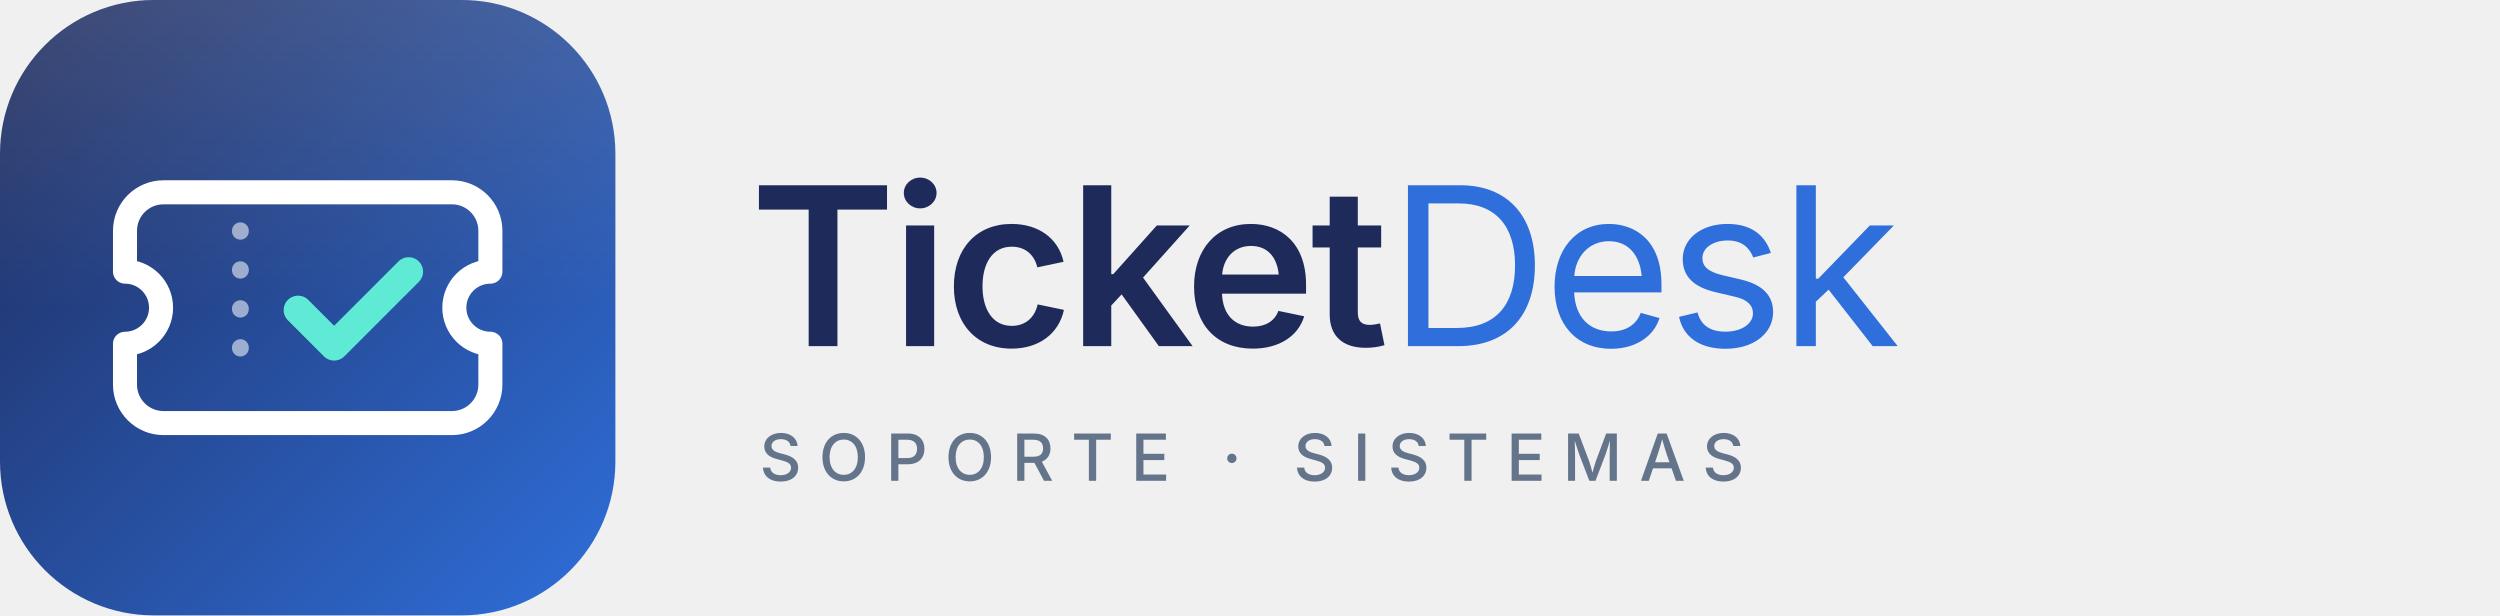
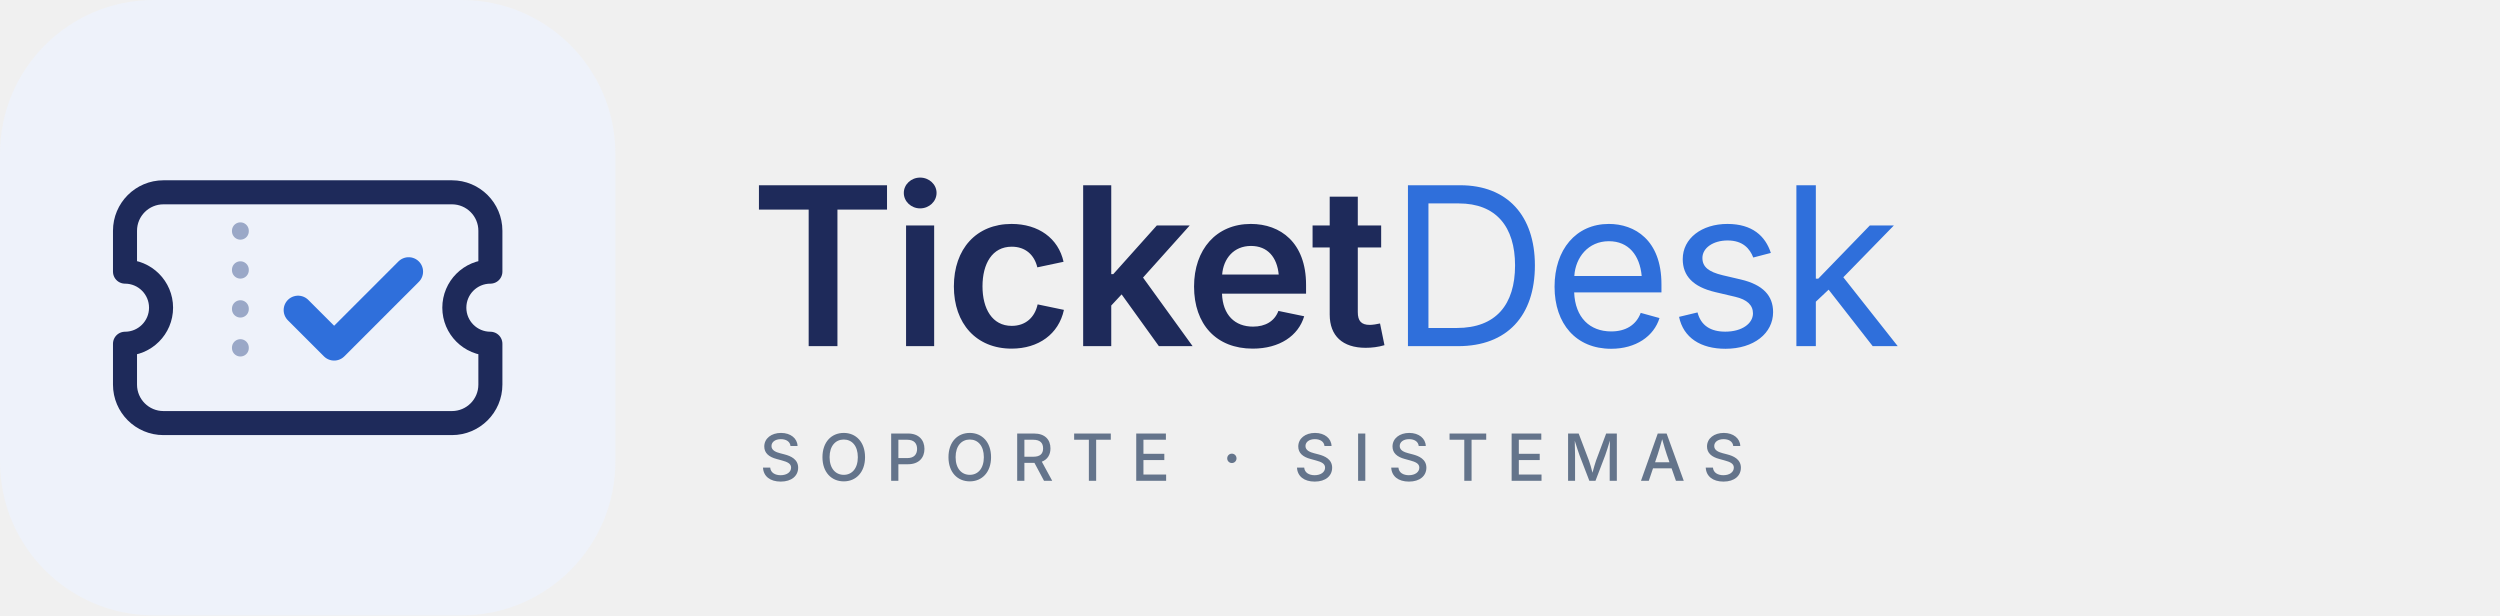
<svg xmlns="http://www.w3.org/2000/svg" viewBox="0 0 520 128" width="520" height="128" role="img" aria-label="TicketDesk · Soporte de Sistemas">
-   <defs>
-     <linearGradient id="bg" x1="0" y1="0" x2="1" y2="1">
-       <stop offset="0" stop-color="#1E2A5A" />
-       <stop offset="1" stop-color="#2F6FDB" />
-     </linearGradient>
-     <linearGradient id="shine" x1="0" y1="0" x2="0" y2="1">
-       <stop offset="0" stop-color="#FFFFFF" stop-opacity=".14" />
-       <stop offset=".5" stop-color="#FFFFFF" stop-opacity="0" />
-     </linearGradient>
-   </defs>
-   <rect width="128" height="128" rx="32" fill="url(#bg)" />
-   <rect width="128" height="128" rx="32" fill="url(#shine)" />
-   <path d="M34 40h60a8 8 0 0 1 8 8v8.5a7.5 7.5 0 0 0 0 15V80a8 8 0 0 1-8 8H34a8 8 0 0 1-8-8v-8.5a7.5 7.5 0 0 0 0-15V48a8 8 0 0 1 8-8z" fill="none" stroke="#FFFFFF" stroke-width="5" stroke-linejoin="round" />
-   <path d="M50 48v32" stroke="#FFFFFF" stroke-opacity=".55" stroke-width="3.5" stroke-linecap="round" stroke-dasharray="0.1 8" />
-   <path d="M62 64.5l7.5 7.5L85 56.5" fill="none" stroke="#5EEAD4" stroke-width="6" stroke-linecap="round" stroke-linejoin="round" />
+   <rect width="128" height="128" rx="32" fill="#EEF2FA" />
+   <path d="M34 40h60a8 8 0 0 1 8 8v8.5a7.5 7.5 0 0 0 0 15V80a8 8 0 0 1-8 8H34a8 8 0 0 1-8-8v-8.5a7.5 7.5 0 0 0 0-15V48a8 8 0 0 1 8-8z" fill="none" stroke="#1E2A5A" stroke-width="5" stroke-linejoin="round" />
+   <path d="M50 48v32" stroke="#9AA8C7" stroke-width="3.5" stroke-linecap="round" stroke-dasharray="0.1 8" />
+   <path d="M62 64.5l7.5 7.5L85 56.5" fill="none" stroke="#2F6FDB" stroke-width="6" stroke-linecap="round" stroke-linejoin="round" />
  <g font-family="'Inter','Segoe UI','Helvetica Neue',Arial,sans-serif">
    <text x="156" y="72" font-size="46" font-weight="600" letter-spacing="-1" fill="#1E2A5A">Ticket<tspan fill="#2F6FDB" font-weight="400">Desk</tspan>
    </text>
    <text x="158" y="100" font-size="13.5" font-weight="500" letter-spacing="3.6" fill="#64748B">SOPORTE · SISTEMAS</text>
  </g>
</svg>
